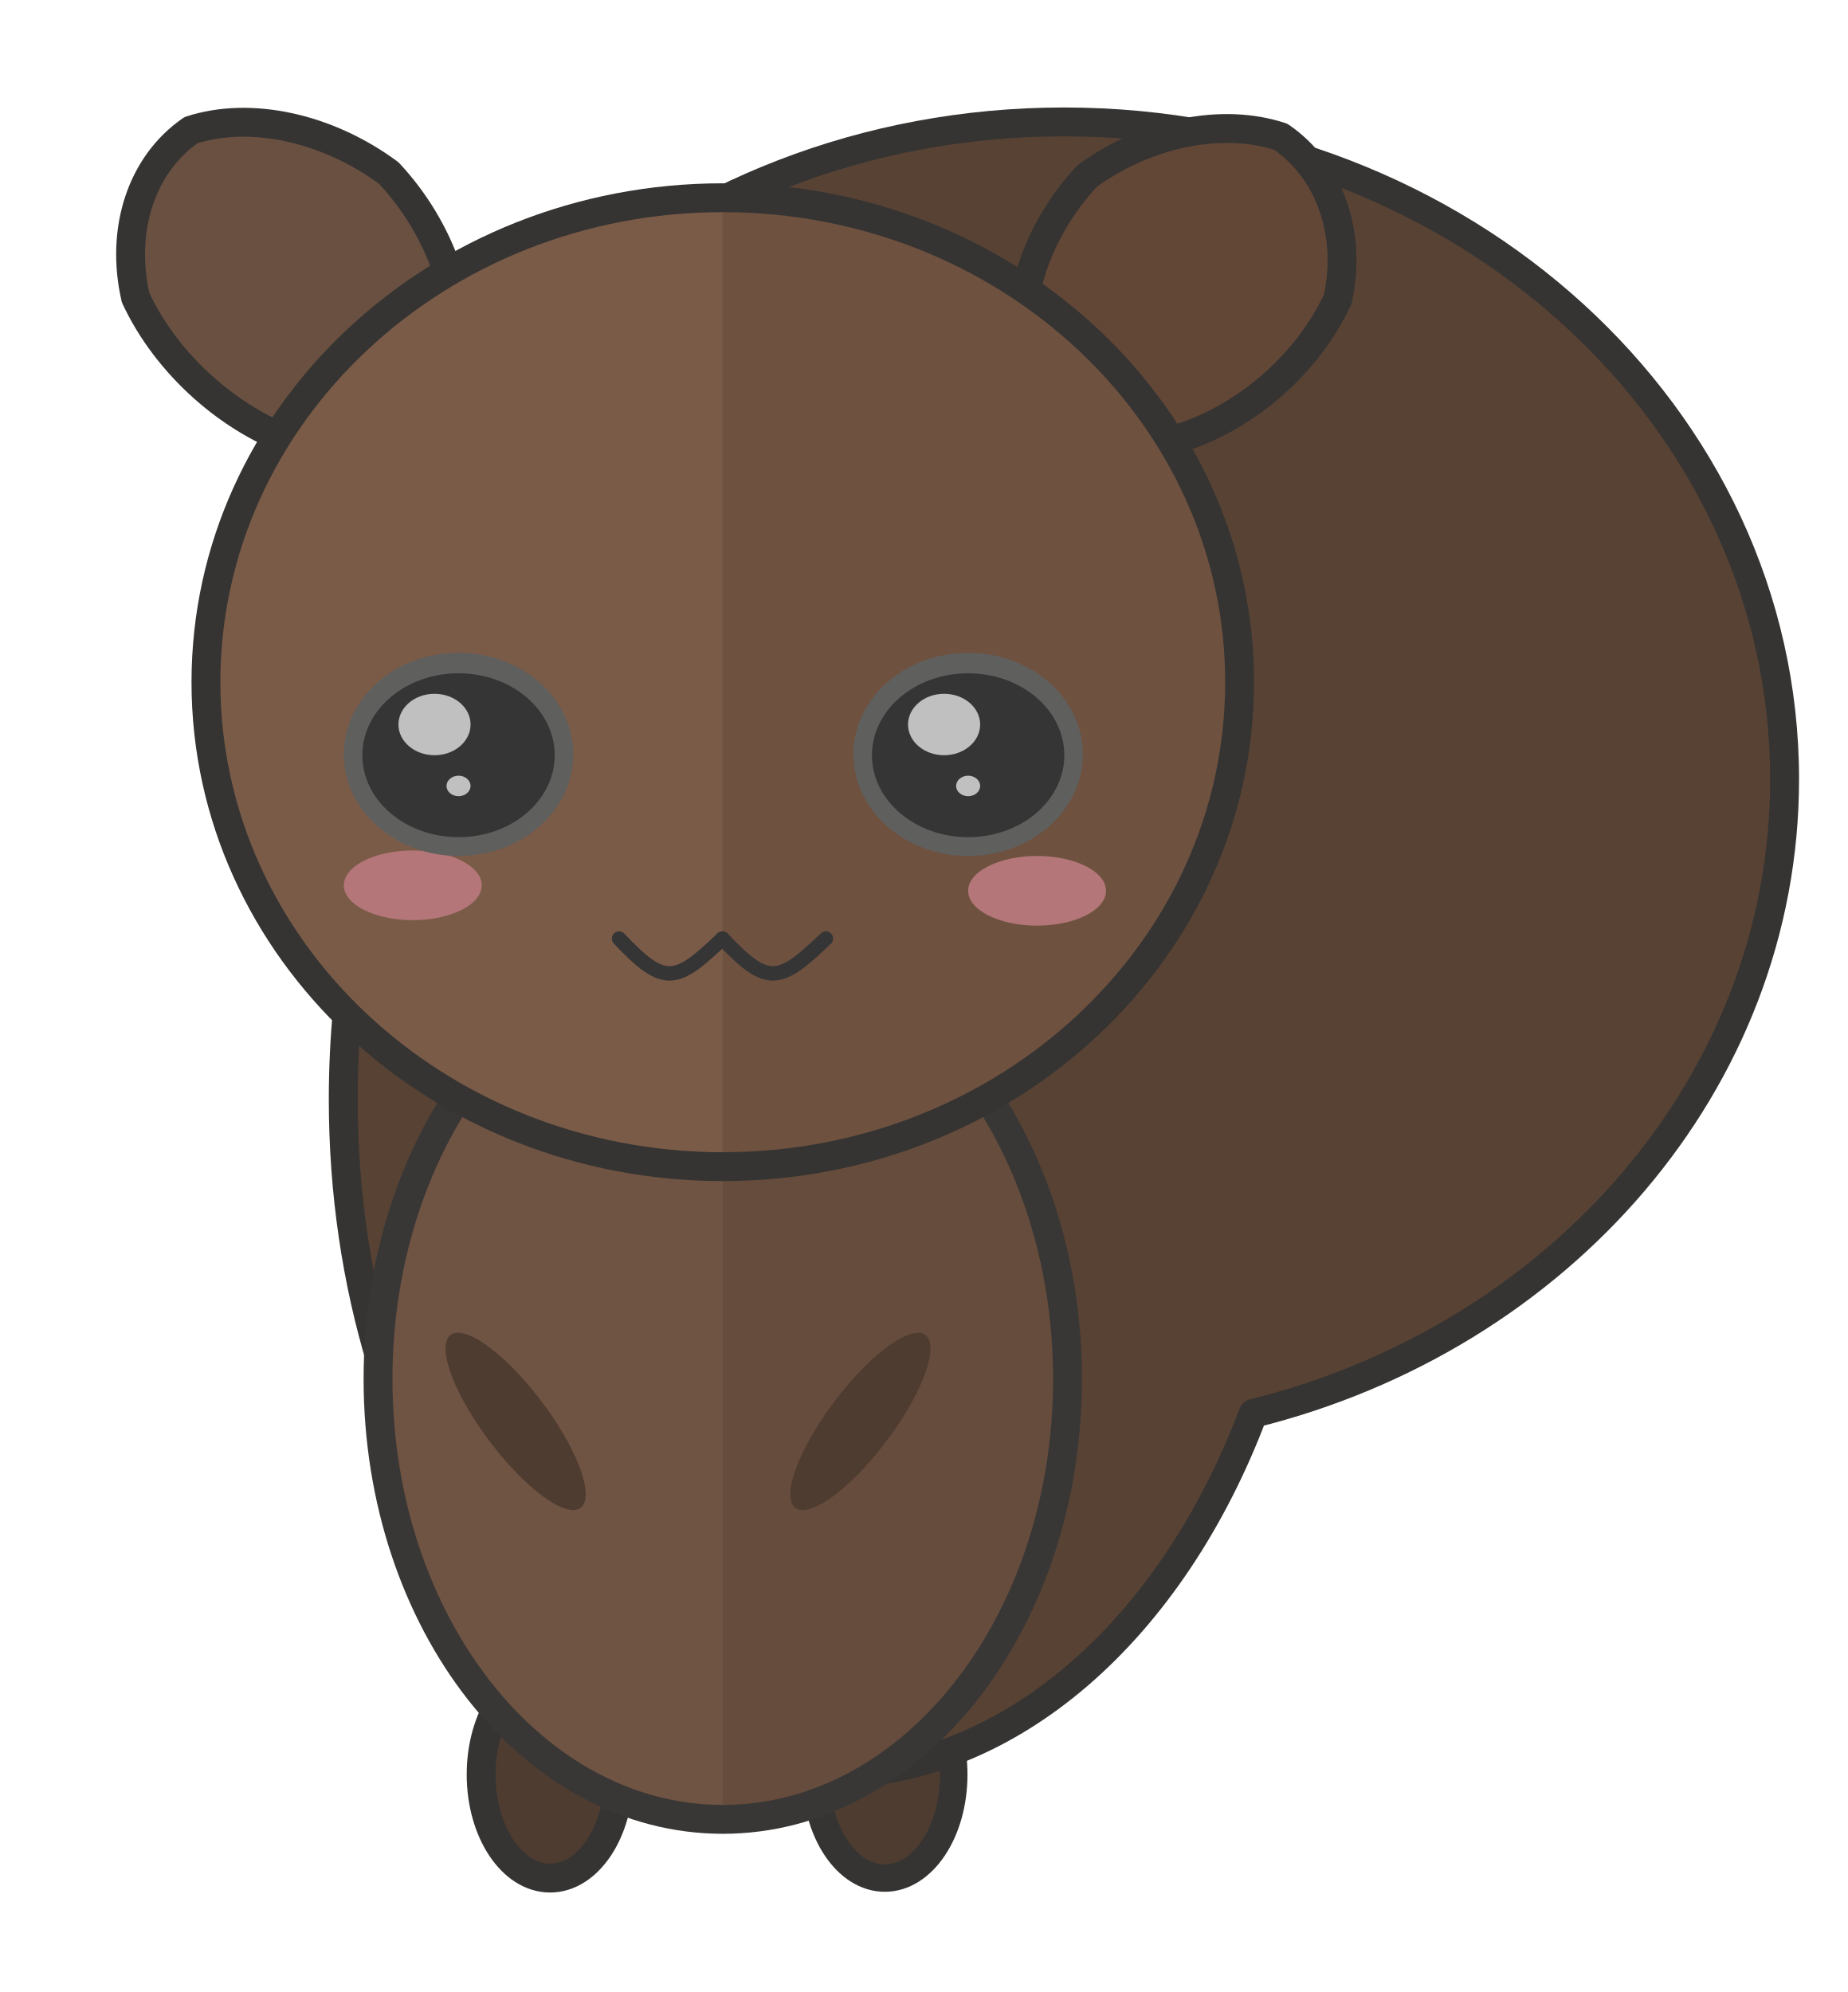
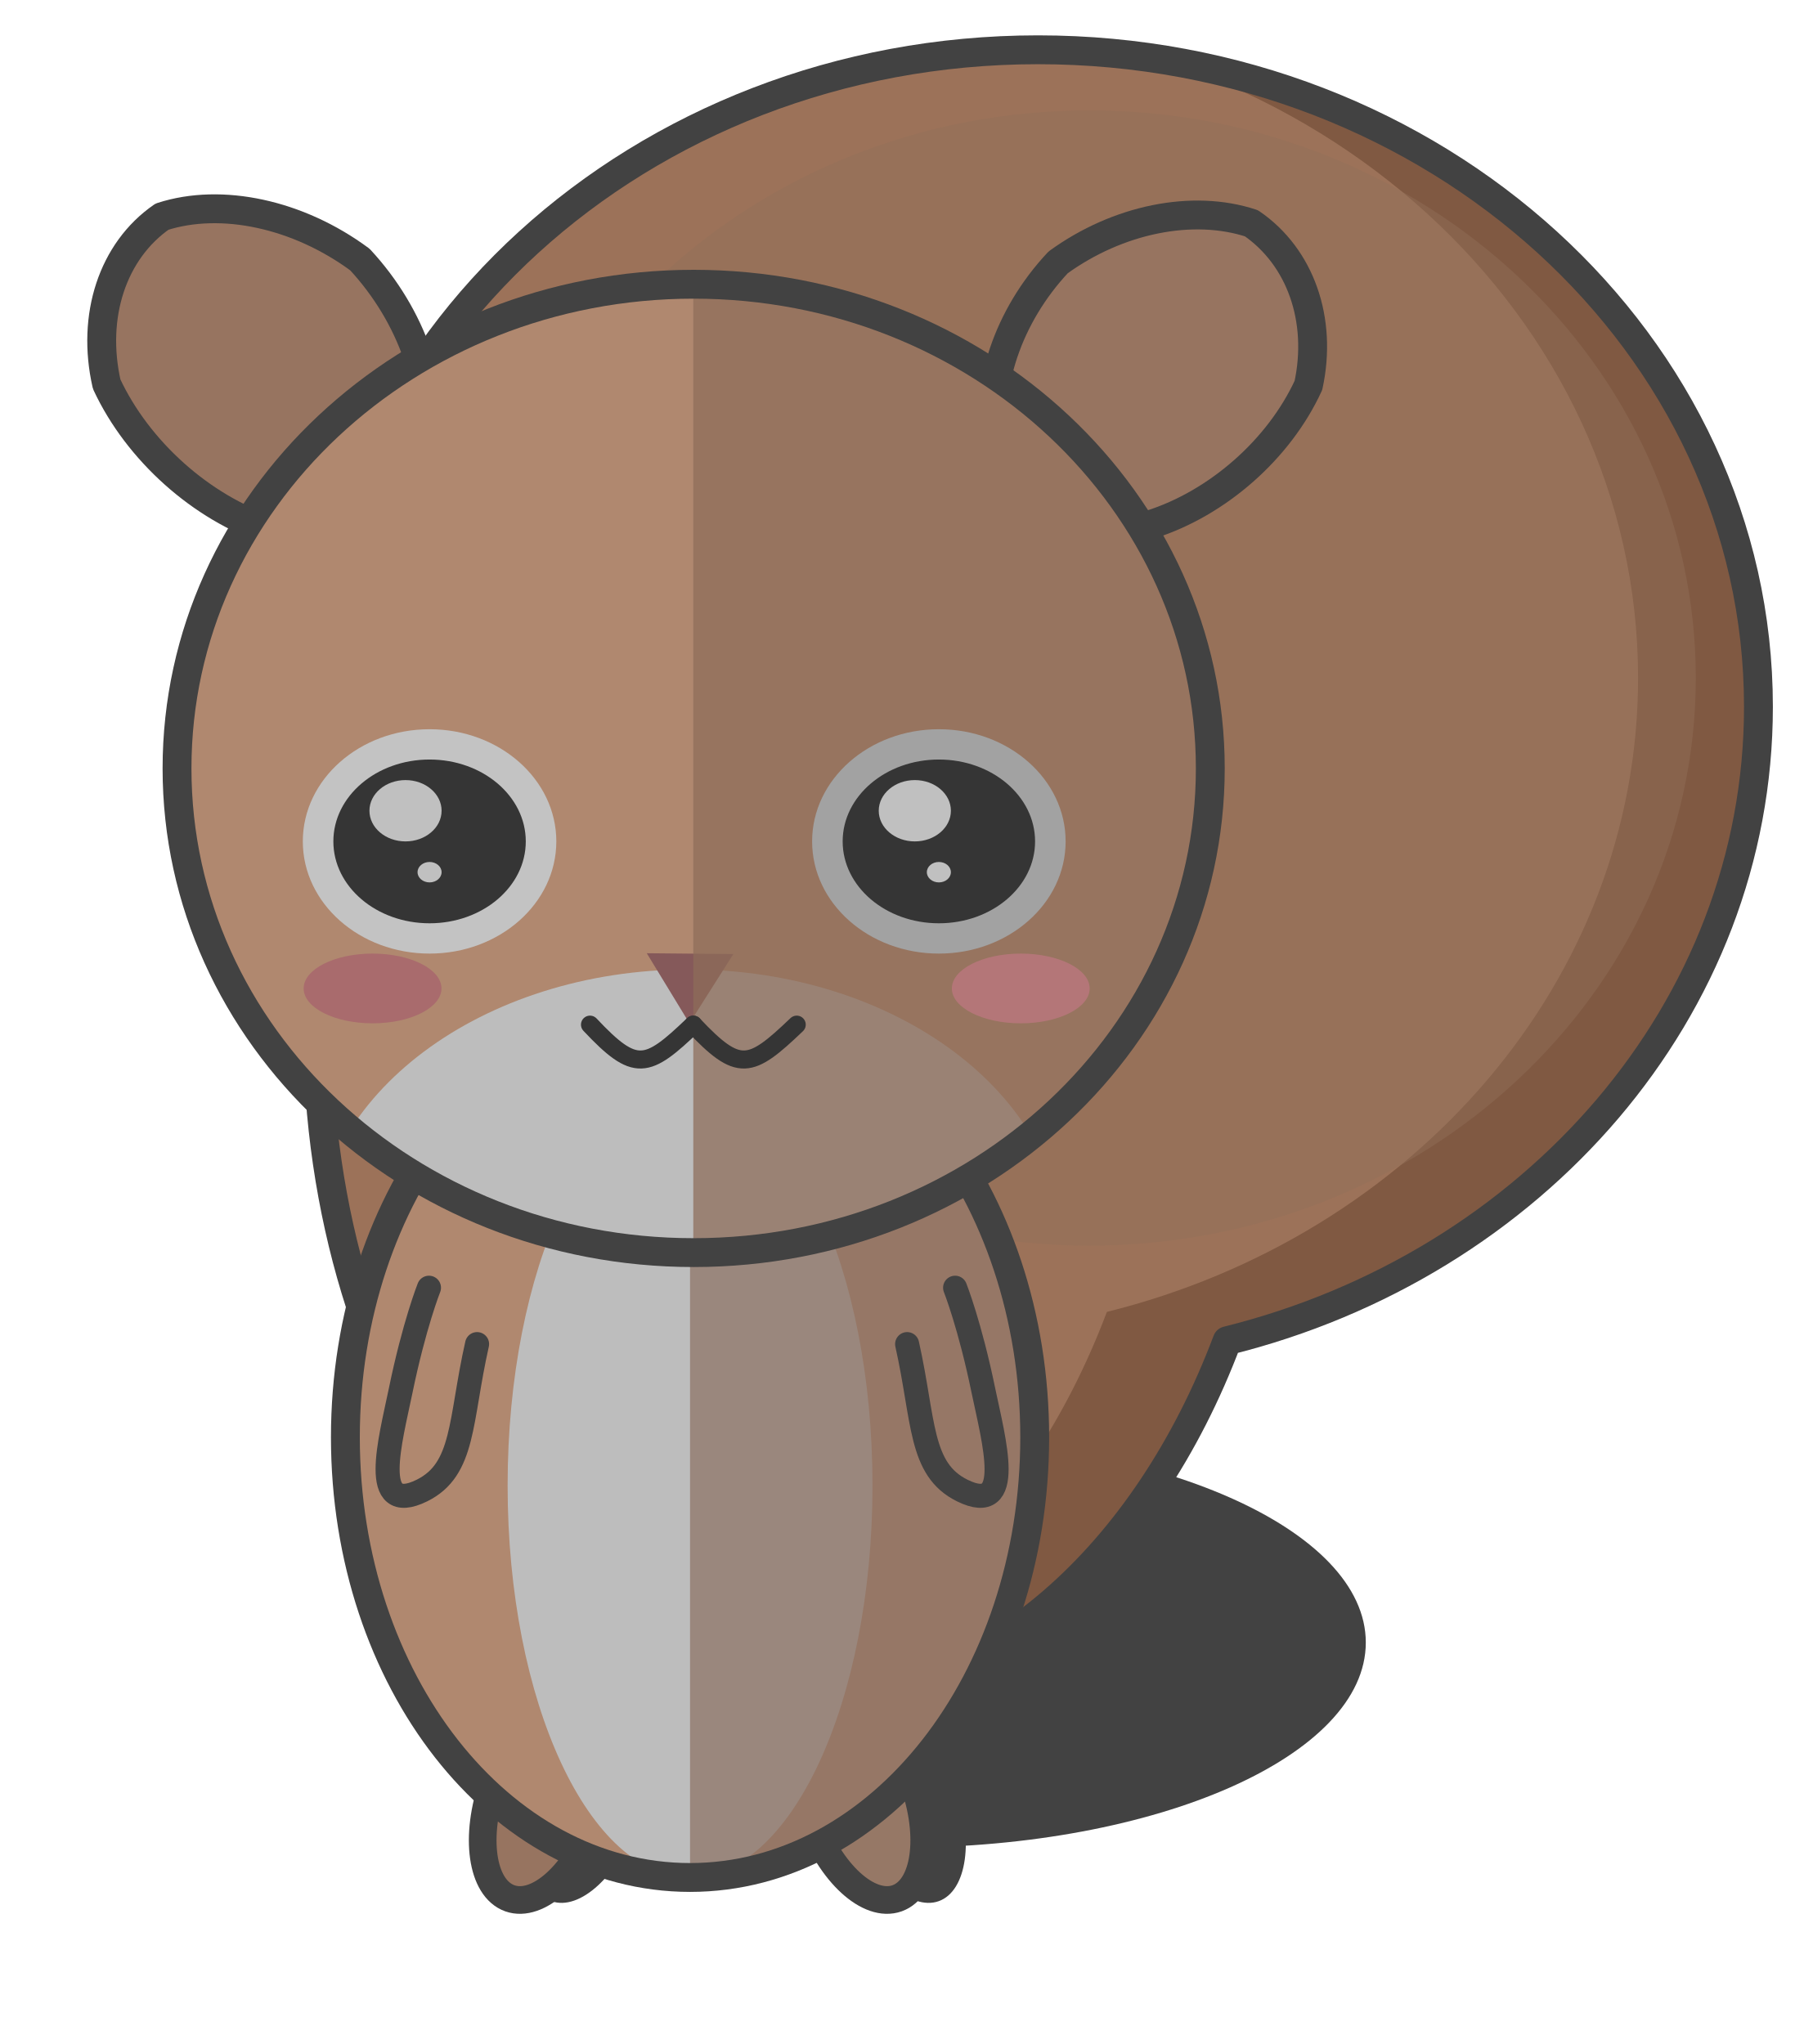
- <svg xmlns="http://www.w3.org/2000/svg" width="100%" height="100%" viewBox="0 0 64 69" version="1.1" xml:space="preserve" style="fill-rule:evenodd;clip-rule:evenodd;stroke-linecap:round;stroke-linejoin:round;stroke-miterlimit:1.5;">
+ <svg xmlns="http://www.w3.org/2000/svg" width="100%" height="100%" viewBox="0 0 15 17" version="1.1" xml:space="preserve" style="fill-rule:evenodd;clip-rule:evenodd;stroke-linecap:round;stroke-linejoin:round;stroke-miterlimit:1.5;">
  <g>
-     <ellipse cx="19.052" cy="61.467" rx="2.388" ry="3.587" style="fill:#4f3c30;stroke:#353432;stroke-width:1px;" />
-     <ellipse cx="30.645" cy="61.467" rx="2.388" ry="3.587" style="fill:#4f3c30;stroke:#353432;stroke-width:0.95px;" />
-     <path d="M12.475,31.915c-0.385,-1.587 -0.587,-3.235 -0.587,-4.926c0,-12.565 11.184,-22.766 24.96,-22.766c13.776,0 24.961,10.201 24.961,22.766c0,10.496 -7.806,19.343 -18.407,21.971c-2.801,7.434 -8.379,12.507 -14.798,12.507c-9.226,0 -16.716,-10.481 -16.716,-23.391c0,-2.132 0.204,-4.198 0.587,-6.161Z" style="fill:#584234;stroke:#353432;stroke-width:1px;" />
-     <ellipse cx="25.033" cy="47.765" rx="11.94" ry="15.255" style="fill:#6f5343;" />
-     <clipPath id="_clip1">
-       <ellipse cx="25.033" cy="47.765" rx="11.94" ry="15.255" />
-     </clipPath>
-     <g clip-path="url(#_clip1)">
-       <rect x="25.033" y="25.335" width="11.93" height="39.664" style="fill:#664c3c;" />
-     </g>
-     <ellipse cx="25.033" cy="47.765" rx="11.94" ry="15.255" style="fill:none;stroke:#393735;stroke-width:1px;" />
-     <path d="M6.612,4.509c2.06,-0.669 4.726,-0.09 6.857,1.488c1.812,1.948 2.714,4.561 2.322,6.721c-0.94,1.873 -3.048,2.91 -5.422,2.666c-2.393,-0.79 -4.598,-2.763 -5.673,-5.073c-0.539,-2.362 0.206,-4.617 1.916,-5.802Z" style="fill:#695041;stroke:#353432;stroke-width:1px;" />
-     <path d="M44.36,4.738c-2.029,-0.67 -4.633,-0.144 -6.697,1.352c-1.743,1.857 -2.585,4.365 -2.165,6.452c0.952,1.818 3.035,2.842 5.359,2.635c2.332,-0.733 4.461,-2.609 5.477,-4.823c0.49,-2.271 -0.278,-4.454 -1.974,-5.616Z" style="fill:#624737;stroke:#353432;stroke-width:1px;" />
-     <path d="M15.652,46.212c0.56,-0.296 2.002,0.818 3.22,2.486c1.218,1.669 1.752,3.264 1.192,3.561c-0.56,0.296 -2.003,-0.818 -3.22,-2.487c-1.218,-1.668 -1.752,-3.264 -1.192,-3.56Z" style="fill:#4f3c30;" />
-     <path d="M32.004,46.212c-0.559,-0.296 -2.002,0.818 -3.22,2.486c-1.217,1.669 -1.752,3.264 -1.192,3.561c0.56,0.296 2.003,-0.818 3.22,-2.487c1.218,-1.668 1.752,-3.264 1.192,-3.56Z" style="fill:#4f3c30;" />
-     <ellipse cx="25.033" cy="23.63" rx="17.9" ry="16.781" style="fill:#7a5b48;" />
-     <clipPath id="_clip2">
-       <ellipse cx="25.033" cy="23.63" rx="17.9" ry="16.781" />
-     </clipPath>
-     <g clip-path="url(#_clip2)">
-       <rect x="25.022" y="4.223" width="17.91" height="38.401" style="fill:#6b4e3c;fill-opacity:0.726;" />
-     </g>
-     <ellipse cx="25.033" cy="23.63" rx="17.9" ry="16.781" style="fill:none;stroke:#353432;stroke-width:1px;" />
-     <ellipse cx="35.919" cy="30.856" rx="2.388" ry="1.207" style="fill:#b47678;" />
-     <ellipse cx="14.297" cy="30.666" rx="2.388" ry="1.207" style="fill:#b47678;" />
    <g>
-       <path d="M21.44,32.51c1.577,1.672 1.967,1.545 3.582,0" style="fill:none;stroke:#353535;stroke-width:0.5px;" />
-       <path d="M25.022,32.51c1.577,1.672 1.967,1.545 3.582,0" style="fill:none;stroke:#353535;stroke-width:0.5px;" />
+       <ellipse cx="7.494" cy="13.661" rx="3.863" ry="1.706" style="fill:#424242;" />
+       <g>
+         <path d="M7.225,14.191c0.235,-0.084 0.556,0.21 0.717,0.658c0.16,0.447 0.099,0.879 -0.136,0.963c-0.236,0.084 -0.557,-0.21 -0.717,-0.657c-0.161,-0.448 -0.1,-0.879 0.136,-0.964Z" style="fill:#424242;" />
+         <path d="M5.166,14.191c-0.236,-0.084 -0.557,0.21 -0.717,0.658c-0.161,0.447 -0.1,0.879 0.136,0.963c0.235,0.084 0.556,-0.21 0.717,-0.657c0.16,-0.448 0.099,-0.879 -0.136,-0.964Z" style="fill:#424242;" />
+       </g>
    </g>
    <g>
-       <ellipse cx="15.881" cy="26.131" rx="3.973" ry="3.518" style="fill:#5f5f5e;" />
-       <ellipse cx="15.881" cy="26.16" rx="3.331" ry="2.838" style="fill:#353535;" />
-       <ellipse cx="15.049" cy="25.096" rx="1.249" ry="1.064" style="fill:#c0c0c0;" />
-       <ellipse cx="15.881" cy="27.224" rx="0.416" ry="0.355" style="fill:#c0c0c0;" />
+       <path d="M2.781,7.06c-0.092,-0.381 -0.141,-0.776 -0.141,-1.182c0,-3.016 2.685,-5.464 5.991,-5.464c3.306,-0 5.991,2.448 5.991,5.464c-0,2.519 -1.874,4.642 -4.418,5.273c-0.672,1.784 -2.011,3.002 -3.552,3.002c-2.214,-0 -4.012,-2.516 -4.012,-5.614c0,-0.512 0.049,-1.008 0.141,-1.479Z" style="fill:#805942;" />
+       <clipPath id="_clip1">
+         <path d="M2.781,7.06c-0.092,-0.381 -0.141,-0.776 -0.141,-1.182c0,-3.016 2.685,-5.464 5.991,-5.464c3.306,-0 5.991,2.448 5.991,5.464c-0,2.519 -1.874,4.642 -4.418,5.273c-0.672,1.784 -2.011,3.002 -3.552,3.002c-2.214,-0 -4.012,-2.516 -4.012,-5.614c0,-0.512 0.049,-1.008 0.141,-1.479Z" />
+       </clipPath>
+       <g clip-path="url(#_clip1)">
+         <path d="M1.781,6.82c-0.092,-0.381 -0.141,-0.776 -0.141,-1.182c0,-3.016 2.684,-5.464 5.991,-5.464c3.306,-0 5.99,2.448 5.99,5.464c0,2.519 -1.873,4.642 -4.417,5.273c-0.673,1.784 -2.011,3.002 -3.552,3.002c-2.214,-0 -4.012,-2.516 -4.012,-5.614c0,-0.512 0.049,-1.008 0.141,-1.479Z" style="fill:#b1856a;fill-opacity:0.59;" />
+       </g>
+       <path d="M2.781,7.06c-0.092,-0.381 -0.141,-0.776 -0.141,-1.182c0,-3.016 2.685,-5.464 5.991,-5.464c3.306,-0 5.991,2.448 5.991,5.464c-0,2.519 -1.874,4.642 -4.418,5.273c-0.672,1.784 -2.011,3.002 -3.552,3.002c-2.214,-0 -4.012,-2.516 -4.012,-5.614c0,-0.512 0.049,-1.008 0.141,-1.479Z" style="fill:none;stroke:#424242;stroke-width:0.24px;" />
+       <ellipse cx="9.057" cy="5.639" rx="5.044" ry="4.721" style="fill:#936f5a;fill-opacity:0.44;" />
    </g>
    <g>
-       <ellipse cx="33.531" cy="26.131" rx="3.973" ry="3.518" style="fill:#5f5f5e;" />
-       <ellipse cx="33.531" cy="26.16" rx="3.331" ry="2.838" style="fill:#353535;" />
-       <ellipse cx="32.698" cy="25.096" rx="1.249" ry="1.064" style="fill:#c0c0c0;" />
-       <ellipse cx="33.531" cy="27.224" rx="0.416" ry="0.355" style="fill:#c0c0c0;" />
+       <g>
+         <path d="M6.879,14.167c0.235,-0.084 0.557,0.21 0.717,0.657c0.16,0.448 0.099,0.879 -0.136,0.964c-0.235,0.084 -0.557,-0.21 -0.717,-0.658c-0.16,-0.447 -0.099,-0.879 0.136,-0.963Z" style="fill:#967866;stroke:#424242;stroke-width:0.23px;" />
+         <path d="M4.82,14.167c-0.235,-0.084 -0.557,0.21 -0.717,0.657c-0.16,0.448 -0.099,0.879 0.136,0.964c0.235,0.084 0.557,-0.21 0.717,-0.658c0.16,-0.447 0.099,-0.879 -0.136,-0.963Z" style="fill:#977460;stroke:#424242;stroke-width:0.23px;" />
+       </g>
+       <ellipse cx="5.738" cy="11.954" rx="2.866" ry="3.661" style="fill:#b0886f;" />
+       <clipPath id="_clip2">
+         <ellipse cx="5.738" cy="11.954" rx="2.866" ry="3.661" />
+       </clipPath>
+       <g clip-path="url(#_clip2)">
+         <ellipse cx="5.738" cy="12.355" rx="1.517" ry="3.261" style="fill:#bdbdbd;" />
+         <rect x="5.738" y="6.571" width="2.863" height="9.519" style="fill:#8b7163;fill-opacity:0.71;" />
+       </g>
+       <ellipse cx="5.738" cy="11.954" rx="2.866" ry="3.661" style="fill:none;stroke:#424242;stroke-width:0.24px;" />
+     </g>
+     <g>
+       <path d="M7.543,11.179c0.143,0.638 0.101,1.042 0.459,1.218c0.439,0.216 0.262,-0.416 0.176,-0.828c-0.113,-0.55 -0.236,-0.859 -0.236,-0.859" style="fill:none;stroke:#424242;stroke-width:0.2px;" />
+       <path d="M3.967,11.179c-0.144,0.638 -0.102,1.042 -0.459,1.218c-0.439,0.216 -0.262,-0.416 -0.177,-0.828c0.113,-0.55 0.236,-0.859 0.236,-0.859" style="fill:none;stroke:#424242;stroke-width:0.2px;" />
+     </g>
+     <g>
+       <path d="M1.347,1.802c0.494,-0.16 1.134,-0.022 1.646,0.357c0.434,0.468 0.651,1.095 0.557,1.613c-0.226,0.45 -0.732,0.699 -1.302,0.64c-0.574,-0.189 -1.103,-0.663 -1.361,-1.217c-0.129,-0.567 0.05,-1.109 0.46,-1.393Z" style="fill:#977460;stroke:#424242;stroke-width:0.24px;" />
+       <path d="M10.406,1.857c-0.487,-0.161 -1.111,-0.035 -1.607,0.325c-0.418,0.445 -0.62,1.047 -0.519,1.548c0.228,0.436 0.728,0.682 1.286,0.633c0.559,-0.177 1.07,-0.627 1.314,-1.158c0.118,-0.545 -0.067,-1.069 -0.474,-1.348Z" style="fill:#977460;stroke:#424242;stroke-width:0.24px;" />
+     </g>
+     <ellipse cx="5.768" cy="6.391" rx="4.296" ry="4.027" style="fill:#b0886f;" />
+     <clipPath id="_clip3">
+       <ellipse cx="5.768" cy="6.391" rx="4.296" ry="4.027" />
+     </clipPath>
+     <g clip-path="url(#_clip3)">
+       <path d="M8.427,11.56c0.273,-0.354 0.417,-0.756 0.417,-1.166c0,-1.287 -1.396,-2.331 -3.115,-2.331c-1.72,-0 -3.116,1.044 -3.116,2.331c0,0.41 0.144,0.812 0.417,1.166l5.397,0Z" style="fill:#bdbdbd;" />
+       <path d="M5.733,8.511l-0.355,-0.583l0.72,0.007l-0.365,0.576Z" style="fill:#85595a;" />
+       <rect x="5.765" y="1.734" width="4.299" height="9.216" style="fill:#8d6d5a;fill-opacity:0.73;" />
+     </g>
+     <ellipse cx="5.768" cy="6.391" rx="4.296" ry="4.027" style="fill:none;stroke:#424242;stroke-width:0.24px;" />
+     <g>
+       <ellipse cx="8.488" cy="8.221" rx="0.573" ry="0.29" style="fill:#b47678;" />
+       <ellipse cx="3.098" cy="8.221" rx="0.573" ry="0.29" style="fill:#a96b6d;" />
+     </g>
+     <g>
+       <path d="M4.906,8.522c0.378,0.402 0.472,0.371 0.859,0" style="fill:none;stroke:#353535;stroke-width:0.15px;" />
+       <path d="M5.765,8.522c0.379,0.402 0.472,0.371 0.86,0" style="fill:none;stroke:#353535;stroke-width:0.15px;" />
+     </g>
+     <g>
+       <ellipse cx="3.572" cy="6.998" rx="1.054" ry="0.933" style="fill:#c3c3c3;" />
+       <ellipse cx="3.572" cy="6.998" rx="0.8" ry="0.681" style="fill:#353535;" />
+       <ellipse cx="3.372" cy="6.743" rx="0.3" ry="0.255" style="fill:#c0c0c0;" />
+       <ellipse cx="3.572" cy="7.254" rx="0.1" ry="0.085" style="fill:#c0c0c0;" />
+     </g>
+     <g>
+       <ellipse cx="7.807" cy="6.998" rx="1.054" ry="0.933" style="fill:#a2a2a2;" />
+       <ellipse cx="7.807" cy="6.998" rx="0.8" ry="0.681" style="fill:#353535;" />
+       <ellipse cx="7.607" cy="6.743" rx="0.3" ry="0.255" style="fill:#c0c0c0;" />
+       <ellipse cx="7.807" cy="7.254" rx="0.1" ry="0.085" style="fill:#c0c0c0;" />
    </g>
  </g>
</svg>
